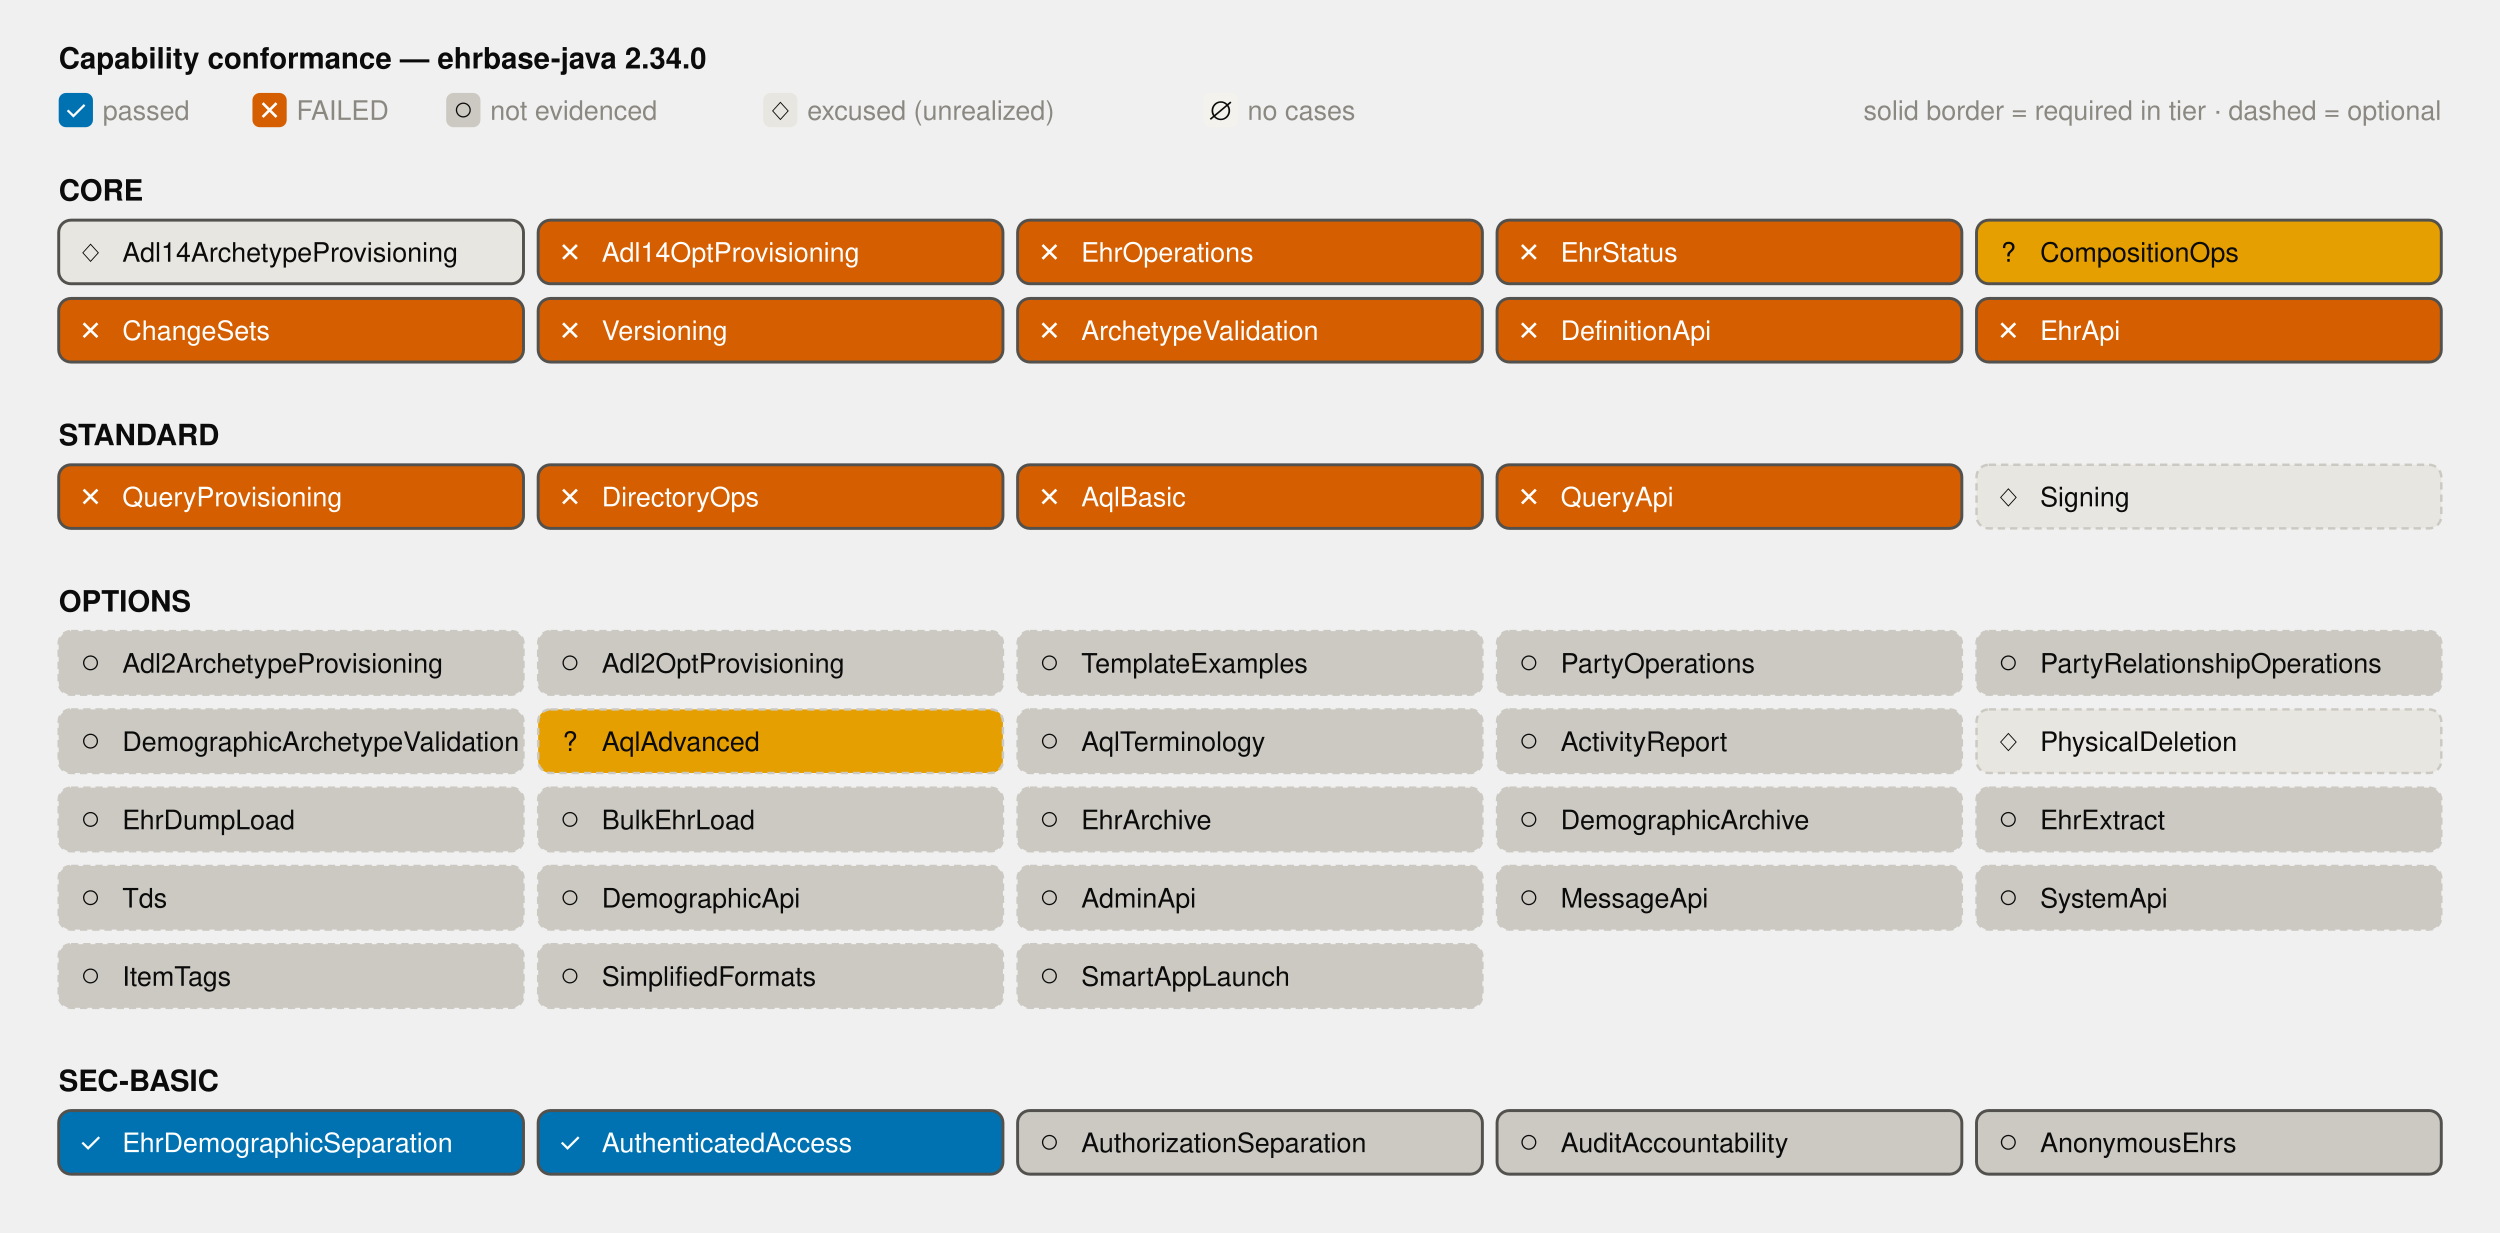
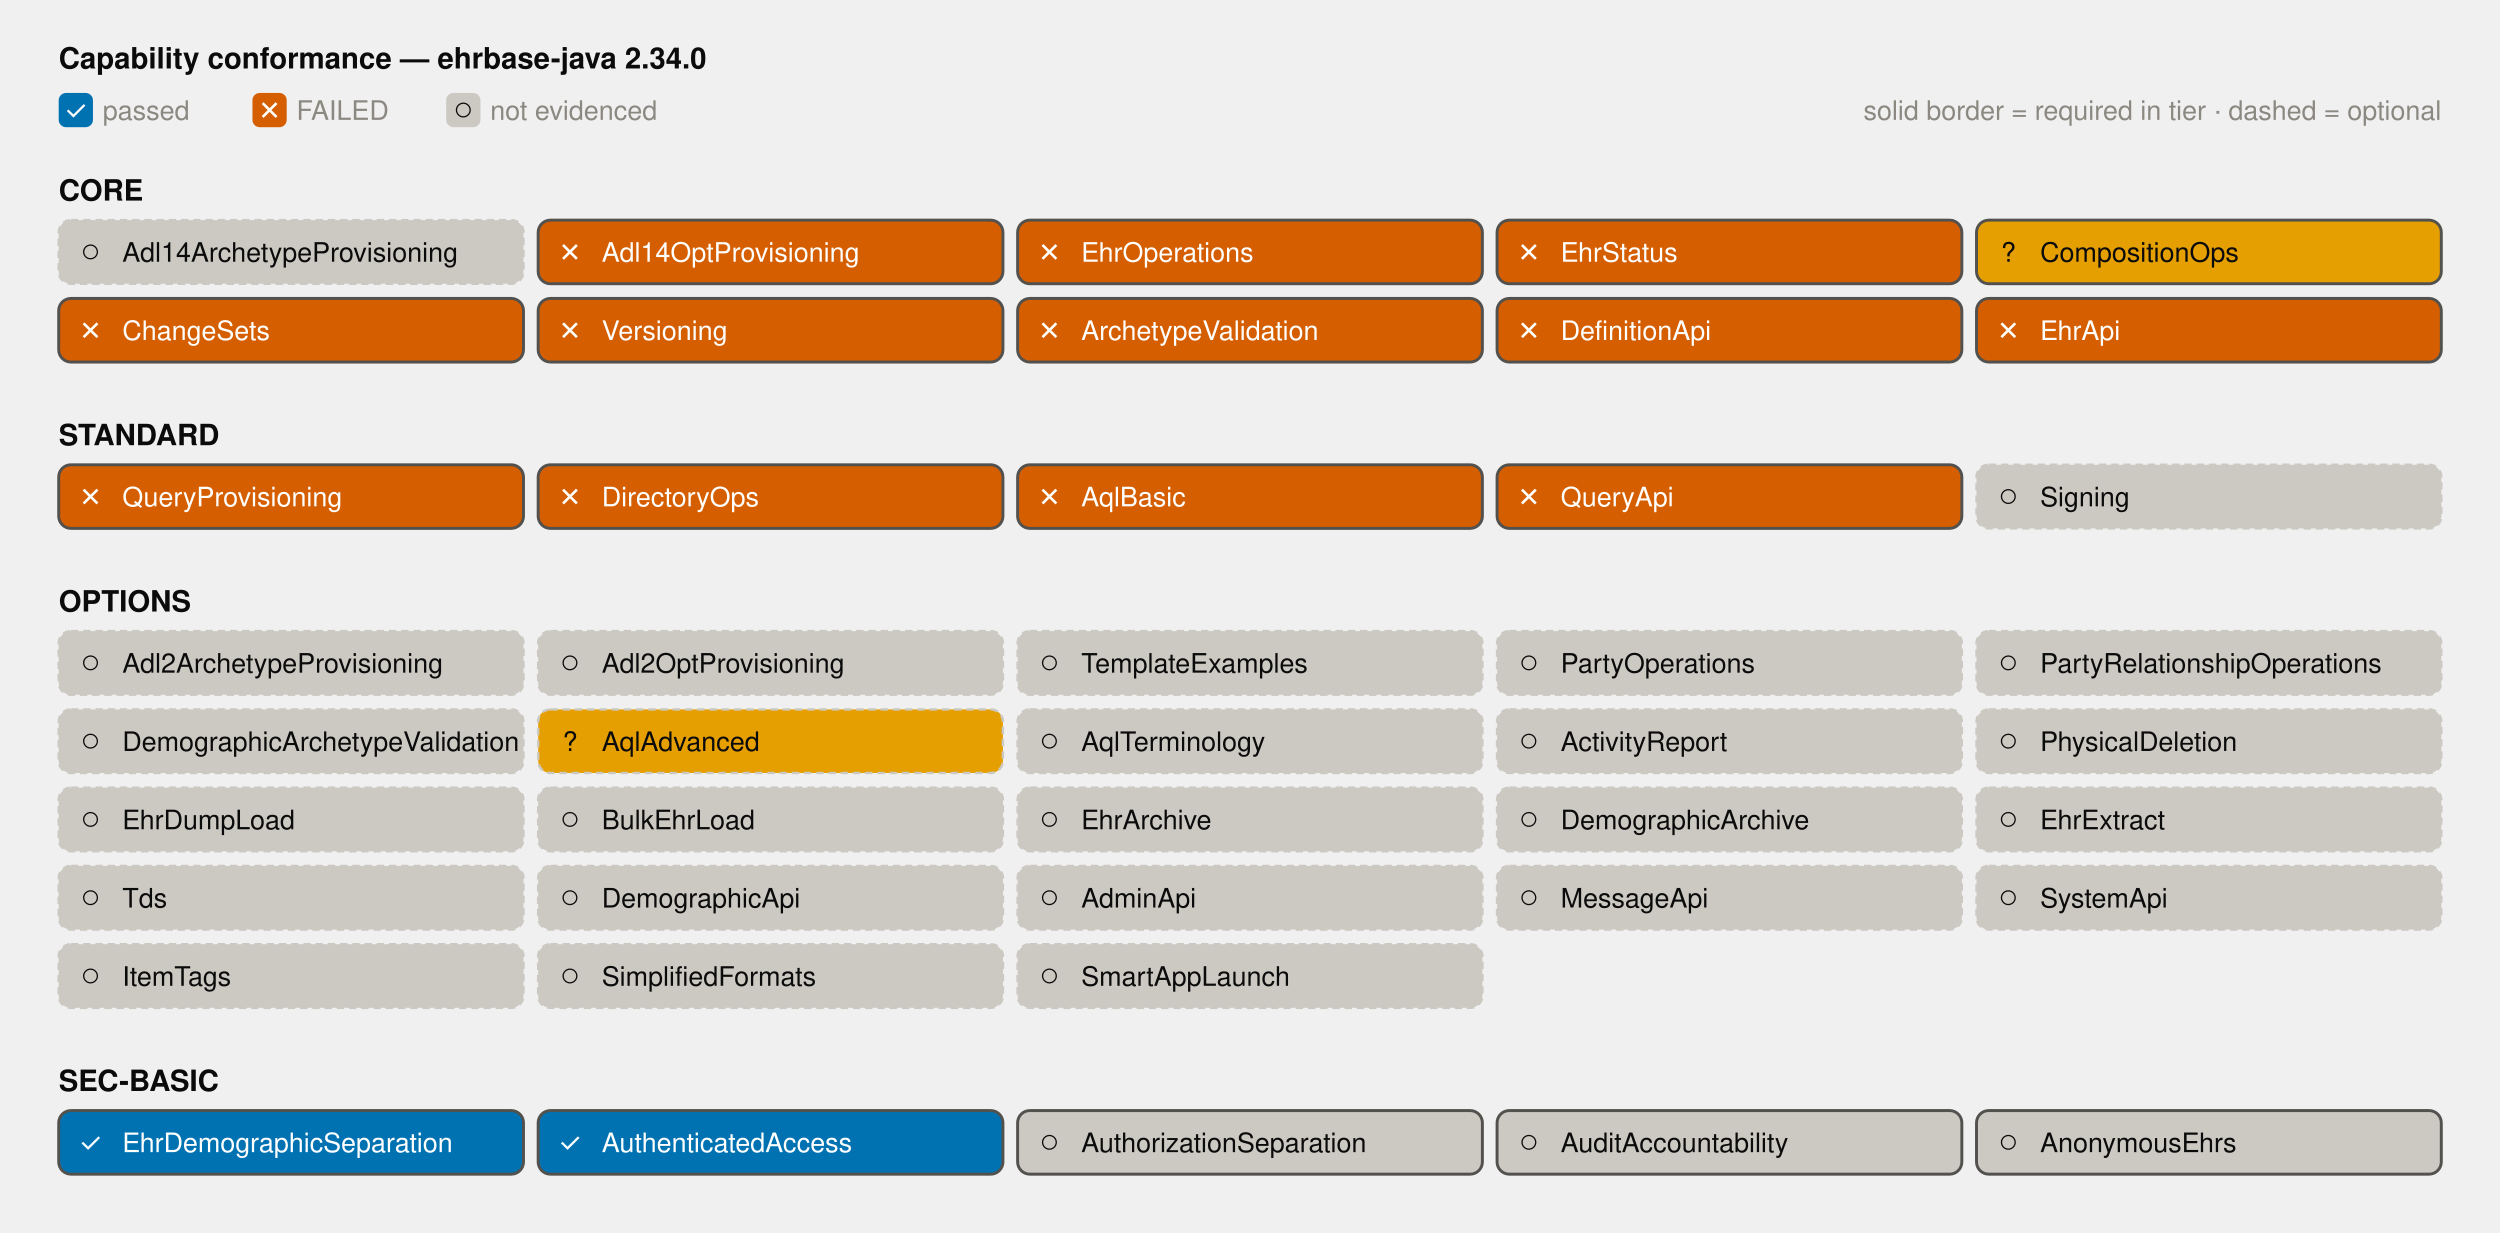
<svg xmlns="http://www.w3.org/2000/svg" viewBox="0 0 1022 504" width="1022" height="504" role="img">
  <style>
text { fill: #52514e; font: 12px -apple-system, 'Segoe UI', Helvetica, Arial, sans-serif; }
.title { fill: #0b0b0b; font-weight: 600; }
.muted { fill: #8a8880; font-size: 11px; }
.grid { stroke: #e4e2dd; stroke-width: 1; }
.cell-label { fill: #ffffff; font-size: 11px; }
.cell-label-dim { fill: #0b0b0b; font-size: 11px; }
.ev-passed { fill: #0072b2; }
.ev-failed { fill: #d55e00; }
.ev-inconclusive { fill: #e69f00; }
.ev-not-evidenced { fill: #cbc9c2; }
- .ev-unrealized { fill: #e8e6e0; }
- .ev-no-cases { fill: #f4f2ec; }
.cell-required { stroke: #52514e; stroke-width: 1.2; }
.cell-optional { stroke: #cbc9c2; stroke-width: 1; stroke-dasharray: 3 2; }
.bar-passed { fill: #0072b2; }
.bar-failed { fill: #d55e00; }
.bar-errored { fill: #e69f00; }
.bar-na { fill: #cbc9c2; }
.seg-label { fill: #ffffff; font-size: 10.5px; }
.seg-label-dim { fill: #0b0b0b; font-size: 10.5px; }
@media (prefers-color-scheme: dark) {
text { fill: #c3c2b7; }
.title { fill: #ffffff; }
.muted { fill: #8f8e85; }
.grid { stroke: #3a3a38; }
.cell-label { fill: #ffffff; }
.cell-label-dim { fill: #e8e6e0; }
.ev-passed { fill: #3987e5; }
.ev-failed { fill: #e5484d; }
.ev-inconclusive { fill: #f5a623; }
.ev-not-evidenced { fill: #4a4a47; }
- .ev-unrealized { fill: #3a3a38; }
- .ev-no-cases { fill: #2e2e2c; }
.cell-required { stroke: #c3c2b7; }
.cell-optional { stroke: #4a4a47; }
.bar-passed { fill: #3987e5; }
.bar-failed { fill: #e5484d; }
.bar-errored { fill: #d9a514; }
.bar-na { fill: #4a4a47; }
.seg-label-dim { fill: #e8e6e0; }
}
</style>
  <text x="24" y="28" class="title">Capability conformance — ehrbase-java 2.34.0</text>
  <rect x="24" y="38" width="14" height="14" rx="3" class="ev-passed" />
  <text x="31" y="49" class="cell-label" text-anchor="middle" font-size="10">✓</text>
  <text x="42" y="49" class="muted">passed</text>
  <rect x="103.2" y="38" width="14" height="14" rx="3" class="ev-failed" />
  <text x="110.2" y="49" class="cell-label" text-anchor="middle" font-size="10">✕</text>
  <text x="121.2" y="49" class="muted">FAILED</text>
  <rect x="182.4" y="38" width="14" height="14" rx="3" class="ev-not-evidenced" />
  <text x="189.4" y="49" class="cell-label-dim" text-anchor="middle" font-size="10">○</text>
  <text x="200.4" y="49" class="muted">not evidenced</text>
-   <rect x="312" y="38" width="14" height="14" rx="3" class="ev-unrealized" />
-   <text x="319" y="49" class="cell-label-dim" text-anchor="middle" font-size="10">◇</text>
-   <text x="330" y="49" class="muted">excused (unrealized)</text>
-   <rect x="492" y="38" width="14" height="14" rx="3" class="ev-no-cases" />
-   <text x="499" y="49" class="cell-label-dim" text-anchor="middle" font-size="10">∅</text>
-   <text x="510" y="49" class="muted">no cases</text>
  <text x="998" y="49" class="muted" text-anchor="end">solid border = required in tier · dashed = optional</text>
  <text x="24" y="82" class="title" font-size="12">CORE</text>
-   <rect x="24" y="90" width="190" height="26" rx="5" class="ev-unrealized cell-required" />
-   <text x="37" y="107" class="cell-label-dim" text-anchor="middle">◇</text>
+   <rect x="24" y="90" width="190" height="26" rx="5" class="ev-not-evidenced cell-optional" />
+   <text x="37" y="107" class="cell-label-dim" text-anchor="middle">○</text>
  <text x="50" y="107" class="cell-label-dim sm">Adl14ArchetypeProvisioning</text>
  <rect x="220" y="90" width="190" height="26" rx="5" class="ev-failed cell-required" />
  <text x="233" y="107" class="cell-label" text-anchor="middle">✕</text>
  <text x="246" y="107" class="cell-label">Adl14OptProvisioning</text>
  <rect x="416" y="90" width="190" height="26" rx="5" class="ev-failed cell-required" />
  <text x="429" y="107" class="cell-label" text-anchor="middle">✕</text>
  <text x="442" y="107" class="cell-label">EhrOperations</text>
  <rect x="612" y="90" width="190" height="26" rx="5" class="ev-failed cell-required" />
  <text x="625" y="107" class="cell-label" text-anchor="middle">✕</text>
  <text x="638" y="107" class="cell-label">EhrStatus</text>
  <rect x="808" y="90" width="190" height="26" rx="5" class="ev-inconclusive cell-required" />
  <text x="821" y="107" class="cell-label-dim" text-anchor="middle">?</text>
  <text x="834" y="107" class="cell-label-dim">CompositionOps</text>
  <rect x="24" y="122" width="190" height="26" rx="5" class="ev-failed cell-required" />
  <text x="37" y="139" class="cell-label" text-anchor="middle">✕</text>
  <text x="50" y="139" class="cell-label">ChangeSets</text>
  <rect x="220" y="122" width="190" height="26" rx="5" class="ev-failed cell-required" />
  <text x="233" y="139" class="cell-label" text-anchor="middle">✕</text>
  <text x="246" y="139" class="cell-label">Versioning</text>
  <rect x="416" y="122" width="190" height="26" rx="5" class="ev-failed cell-required" />
  <text x="429" y="139" class="cell-label" text-anchor="middle">✕</text>
  <text x="442" y="139" class="cell-label">ArchetypeValidation</text>
  <rect x="612" y="122" width="190" height="26" rx="5" class="ev-failed cell-required" />
  <text x="625" y="139" class="cell-label" text-anchor="middle">✕</text>
  <text x="638" y="139" class="cell-label">DefinitionApi</text>
  <rect x="808" y="122" width="190" height="26" rx="5" class="ev-failed cell-required" />
  <text x="821" y="139" class="cell-label" text-anchor="middle">✕</text>
  <text x="834" y="139" class="cell-label">EhrApi</text>
  <text x="24" y="182" class="title" font-size="12">STANDARD</text>
  <rect x="24" y="190" width="190" height="26" rx="5" class="ev-failed cell-required" />
  <text x="37" y="207" class="cell-label" text-anchor="middle">✕</text>
  <text x="50" y="207" class="cell-label">QueryProvisioning</text>
  <rect x="220" y="190" width="190" height="26" rx="5" class="ev-failed cell-required" />
  <text x="233" y="207" class="cell-label" text-anchor="middle">✕</text>
  <text x="246" y="207" class="cell-label">DirectoryOps</text>
  <rect x="416" y="190" width="190" height="26" rx="5" class="ev-failed cell-required" />
  <text x="429" y="207" class="cell-label" text-anchor="middle">✕</text>
  <text x="442" y="207" class="cell-label">AqlBasic</text>
  <rect x="612" y="190" width="190" height="26" rx="5" class="ev-failed cell-required" />
  <text x="625" y="207" class="cell-label" text-anchor="middle">✕</text>
  <text x="638" y="207" class="cell-label">QueryApi</text>
-   <rect x="808" y="190" width="190" height="26" rx="5" class="ev-unrealized cell-optional" />
-   <text x="821" y="207" class="cell-label-dim" text-anchor="middle">◇</text>
+   <rect x="808" y="190" width="190" height="26" rx="5" class="ev-not-evidenced cell-optional" />
+   <text x="821" y="207" class="cell-label-dim" text-anchor="middle">○</text>
  <text x="834" y="207" class="cell-label-dim">Signing</text>
  <text x="24" y="250" class="title" font-size="12">OPTIONS</text>
  <rect x="24" y="258" width="190" height="26" rx="5" class="ev-not-evidenced cell-optional" />
  <text x="37" y="275" class="cell-label-dim" text-anchor="middle">○</text>
  <text x="50" y="275" class="cell-label-dim sm">Adl2ArchetypeProvisioning</text>
  <rect x="220" y="258" width="190" height="26" rx="5" class="ev-not-evidenced cell-optional" />
  <text x="233" y="275" class="cell-label-dim" text-anchor="middle">○</text>
  <text x="246" y="275" class="cell-label-dim">Adl2OptProvisioning</text>
  <rect x="416" y="258" width="190" height="26" rx="5" class="ev-not-evidenced cell-optional" />
  <text x="429" y="275" class="cell-label-dim" text-anchor="middle">○</text>
  <text x="442" y="275" class="cell-label-dim">TemplateExamples</text>
  <rect x="612" y="258" width="190" height="26" rx="5" class="ev-not-evidenced cell-optional" />
  <text x="625" y="275" class="cell-label-dim" text-anchor="middle">○</text>
  <text x="638" y="275" class="cell-label-dim">PartyOperations</text>
  <rect x="808" y="258" width="190" height="26" rx="5" class="ev-not-evidenced cell-optional" />
  <text x="821" y="275" class="cell-label-dim" text-anchor="middle">○</text>
  <text x="834" y="275" class="cell-label-dim sm">PartyRelationshipOperations</text>
  <rect x="24" y="290" width="190" height="26" rx="5" class="ev-not-evidenced cell-optional" />
  <text x="37" y="307" class="cell-label-dim" text-anchor="middle">○</text>
  <text x="50" y="307" class="cell-label-dim sm">DemographicArchetypeValidation</text>
  <rect x="220" y="290" width="190" height="26" rx="5" class="ev-inconclusive cell-optional" />
  <text x="233" y="307" class="cell-label-dim" text-anchor="middle">?</text>
  <text x="246" y="307" class="cell-label-dim">AqlAdvanced</text>
  <rect x="416" y="290" width="190" height="26" rx="5" class="ev-not-evidenced cell-optional" />
  <text x="429" y="307" class="cell-label-dim" text-anchor="middle">○</text>
  <text x="442" y="307" class="cell-label-dim">AqlTerminology</text>
  <rect x="612" y="290" width="190" height="26" rx="5" class="ev-not-evidenced cell-optional" />
  <text x="625" y="307" class="cell-label-dim" text-anchor="middle">○</text>
  <text x="638" y="307" class="cell-label-dim">ActivityReport</text>
-   <rect x="808" y="290" width="190" height="26" rx="5" class="ev-unrealized cell-optional" />
-   <text x="821" y="307" class="cell-label-dim" text-anchor="middle">◇</text>
+   <rect x="808" y="290" width="190" height="26" rx="5" class="ev-not-evidenced cell-optional" />
+   <text x="821" y="307" class="cell-label-dim" text-anchor="middle">○</text>
  <text x="834" y="307" class="cell-label-dim">PhysicalDeletion</text>
  <rect x="24" y="322" width="190" height="26" rx="5" class="ev-not-evidenced cell-optional" />
  <text x="37" y="339" class="cell-label-dim" text-anchor="middle">○</text>
  <text x="50" y="339" class="cell-label-dim">EhrDumpLoad</text>
  <rect x="220" y="322" width="190" height="26" rx="5" class="ev-not-evidenced cell-optional" />
  <text x="233" y="339" class="cell-label-dim" text-anchor="middle">○</text>
  <text x="246" y="339" class="cell-label-dim">BulkEhrLoad</text>
  <rect x="416" y="322" width="190" height="26" rx="5" class="ev-not-evidenced cell-optional" />
  <text x="429" y="339" class="cell-label-dim" text-anchor="middle">○</text>
  <text x="442" y="339" class="cell-label-dim">EhrArchive</text>
  <rect x="612" y="322" width="190" height="26" rx="5" class="ev-not-evidenced cell-optional" />
  <text x="625" y="339" class="cell-label-dim" text-anchor="middle">○</text>
  <text x="638" y="339" class="cell-label-dim">DemographicArchive</text>
  <rect x="808" y="322" width="190" height="26" rx="5" class="ev-not-evidenced cell-optional" />
  <text x="821" y="339" class="cell-label-dim" text-anchor="middle">○</text>
  <text x="834" y="339" class="cell-label-dim">EhrExtract</text>
  <rect x="24" y="354" width="190" height="26" rx="5" class="ev-not-evidenced cell-optional" />
  <text x="37" y="371" class="cell-label-dim" text-anchor="middle">○</text>
  <text x="50" y="371" class="cell-label-dim">Tds</text>
  <rect x="220" y="354" width="190" height="26" rx="5" class="ev-not-evidenced cell-optional" />
  <text x="233" y="371" class="cell-label-dim" text-anchor="middle">○</text>
  <text x="246" y="371" class="cell-label-dim">DemographicApi</text>
  <rect x="416" y="354" width="190" height="26" rx="5" class="ev-not-evidenced cell-optional" />
  <text x="429" y="371" class="cell-label-dim" text-anchor="middle">○</text>
  <text x="442" y="371" class="cell-label-dim">AdminApi</text>
  <rect x="612" y="354" width="190" height="26" rx="5" class="ev-not-evidenced cell-optional" />
  <text x="625" y="371" class="cell-label-dim" text-anchor="middle">○</text>
  <text x="638" y="371" class="cell-label-dim">MessageApi</text>
  <rect x="808" y="354" width="190" height="26" rx="5" class="ev-not-evidenced cell-optional" />
  <text x="821" y="371" class="cell-label-dim" text-anchor="middle">○</text>
  <text x="834" y="371" class="cell-label-dim">SystemApi</text>
  <rect x="24" y="386" width="190" height="26" rx="5" class="ev-not-evidenced cell-optional" />
  <text x="37" y="403" class="cell-label-dim" text-anchor="middle">○</text>
  <text x="50" y="403" class="cell-label-dim">ItemTags</text>
  <rect x="220" y="386" width="190" height="26" rx="5" class="ev-not-evidenced cell-optional" />
  <text x="233" y="403" class="cell-label-dim" text-anchor="middle">○</text>
  <text x="246" y="403" class="cell-label-dim">SimplifiedFormats</text>
  <rect x="416" y="386" width="190" height="26" rx="5" class="ev-not-evidenced cell-optional" />
  <text x="429" y="403" class="cell-label-dim" text-anchor="middle">○</text>
  <text x="442" y="403" class="cell-label-dim">SmartAppLaunch</text>
  <text x="24" y="446" class="title" font-size="12">SEC-BASIC</text>
  <rect x="24" y="454" width="190" height="26" rx="5" class="ev-passed cell-required" />
  <text x="37" y="471" class="cell-label" text-anchor="middle">✓</text>
  <text x="50" y="471" class="cell-label">EhrDemographicSeparation</text>
  <rect x="220" y="454" width="190" height="26" rx="5" class="ev-passed cell-required" />
  <text x="233" y="471" class="cell-label" text-anchor="middle">✓</text>
  <text x="246" y="471" class="cell-label">AuthenticatedAccess</text>
  <rect x="416" y="454" width="190" height="26" rx="5" class="ev-not-evidenced cell-required" />
  <text x="429" y="471" class="cell-label-dim" text-anchor="middle">○</text>
  <text x="442" y="471" class="cell-label-dim">AuthorizationSeparation</text>
  <rect x="612" y="454" width="190" height="26" rx="5" class="ev-not-evidenced cell-required" />
  <text x="625" y="471" class="cell-label-dim" text-anchor="middle">○</text>
  <text x="638" y="471" class="cell-label-dim">AuditAccountability</text>
  <rect x="808" y="454" width="190" height="26" rx="5" class="ev-not-evidenced cell-required" />
  <text x="821" y="471" class="cell-label-dim" text-anchor="middle">○</text>
  <text x="834" y="471" class="cell-label-dim">AnonymousEhrs</text>
</svg>
